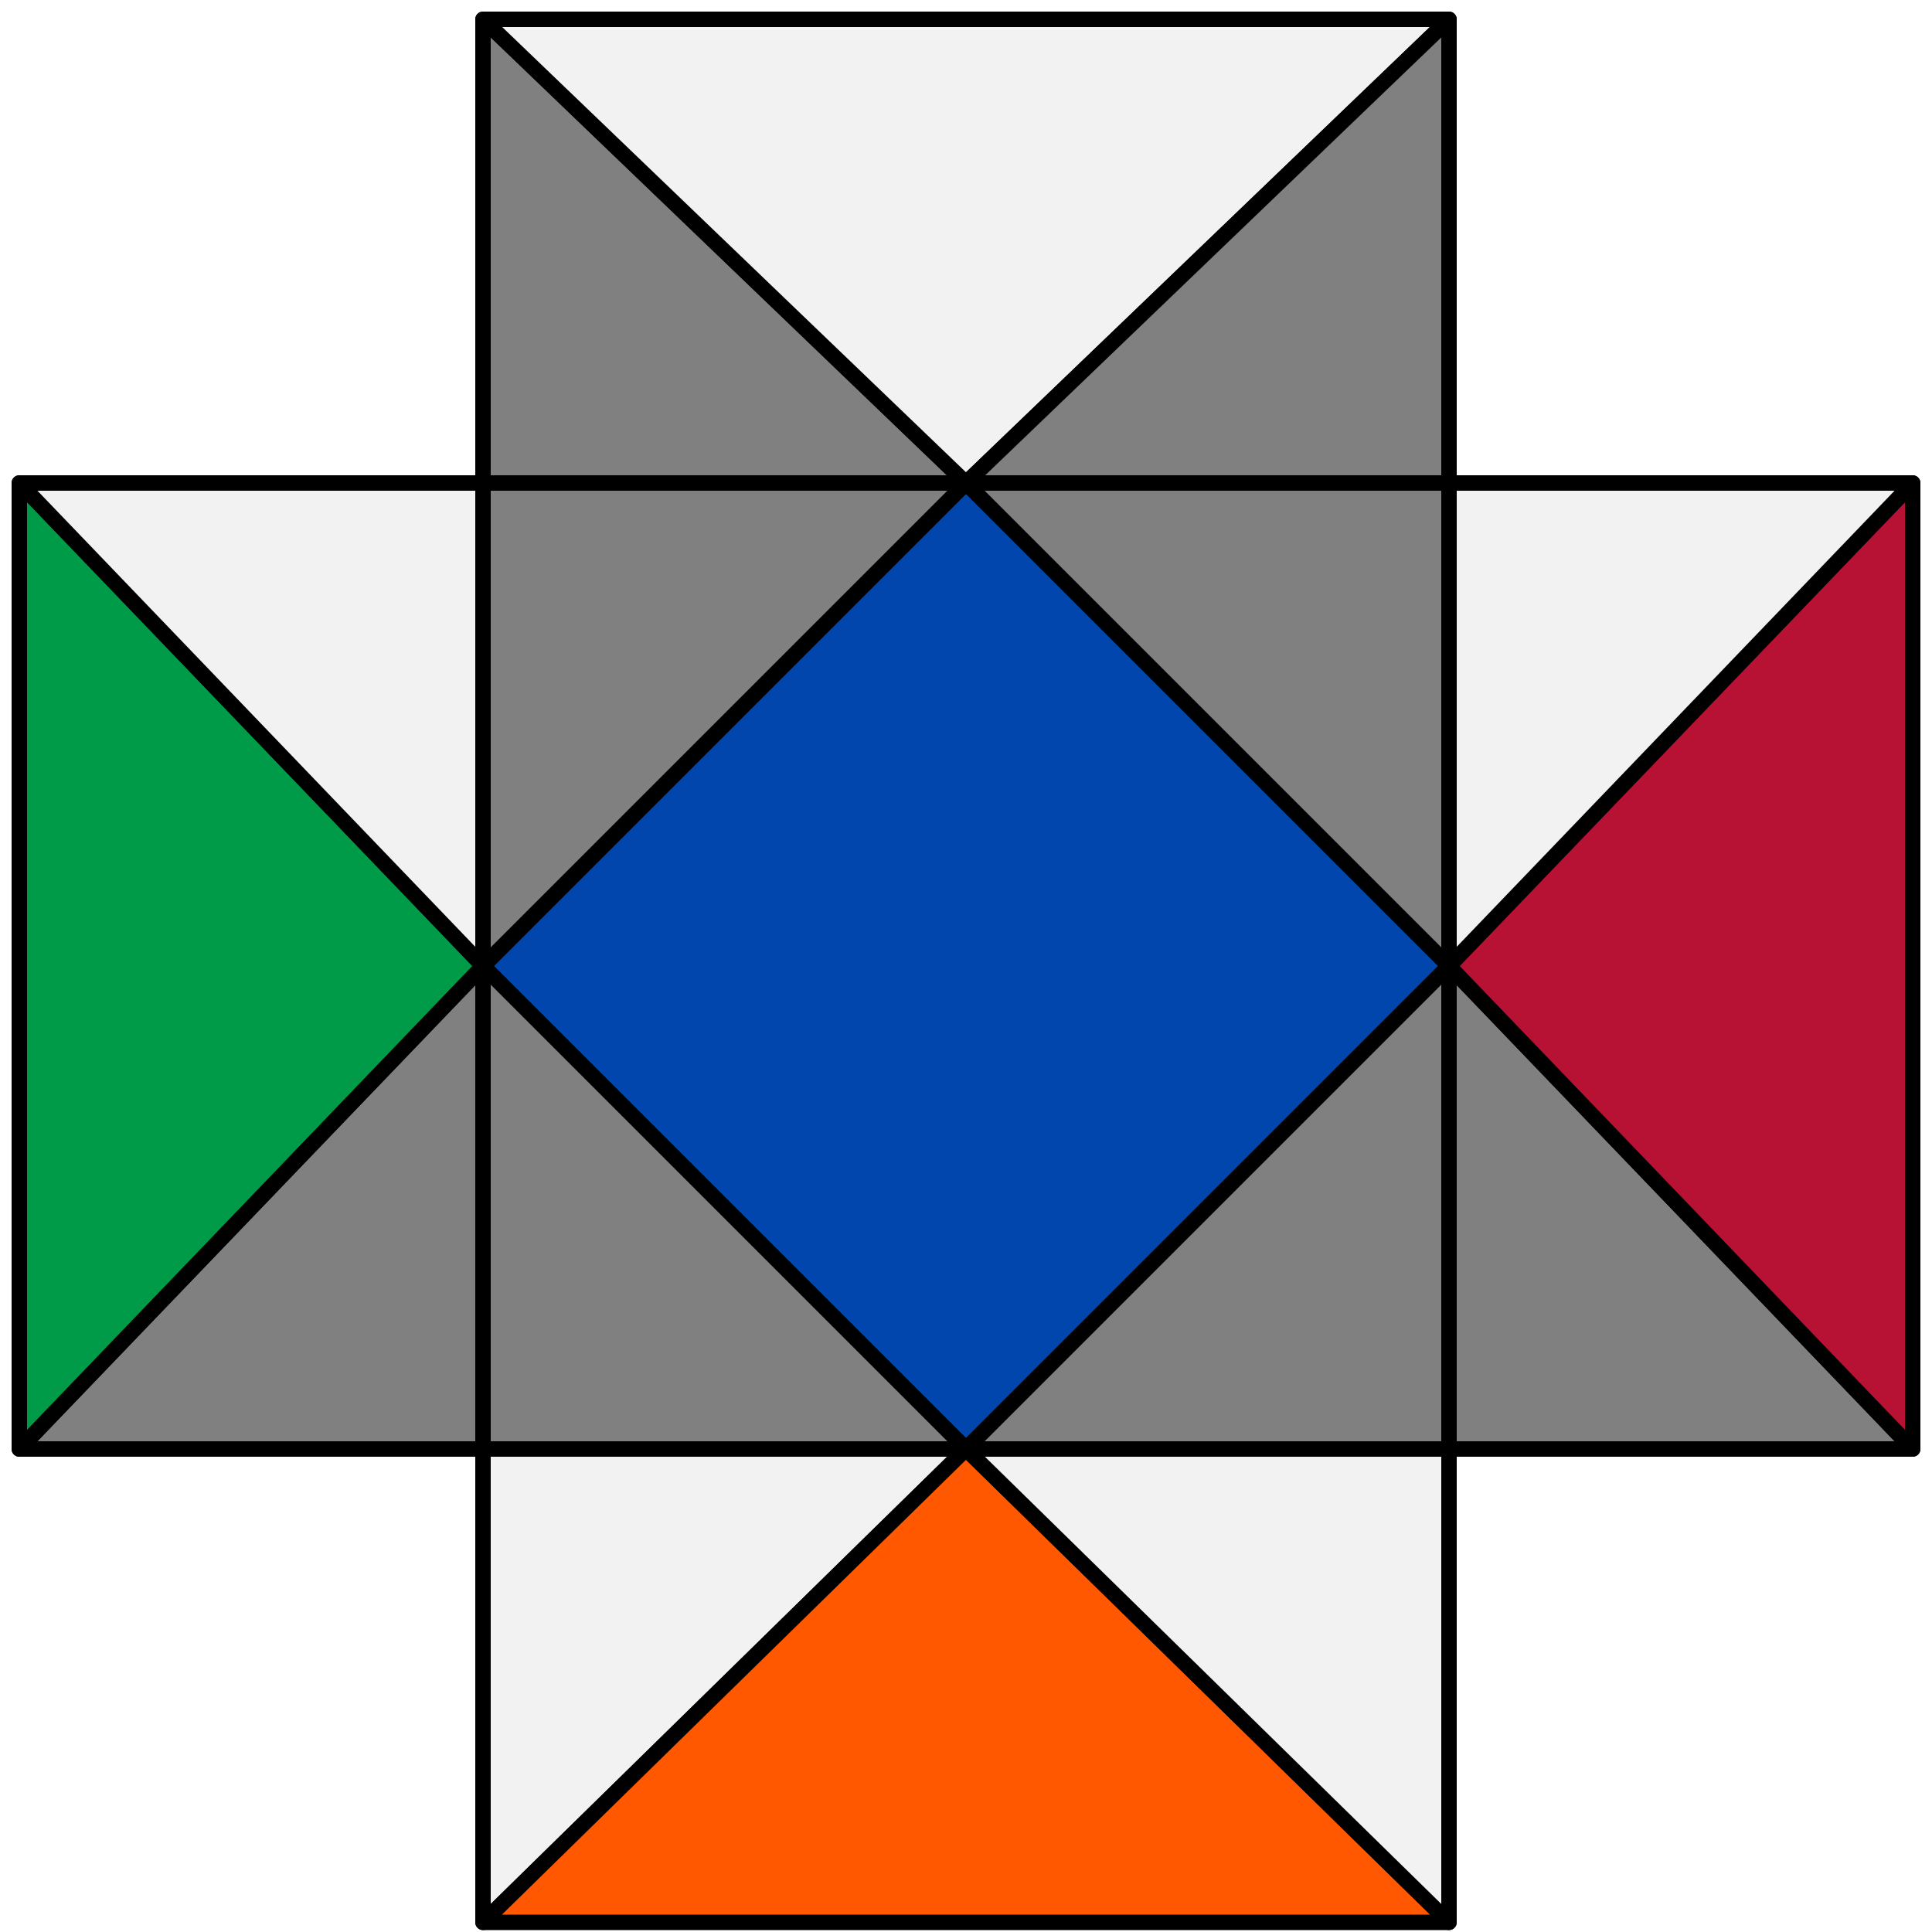
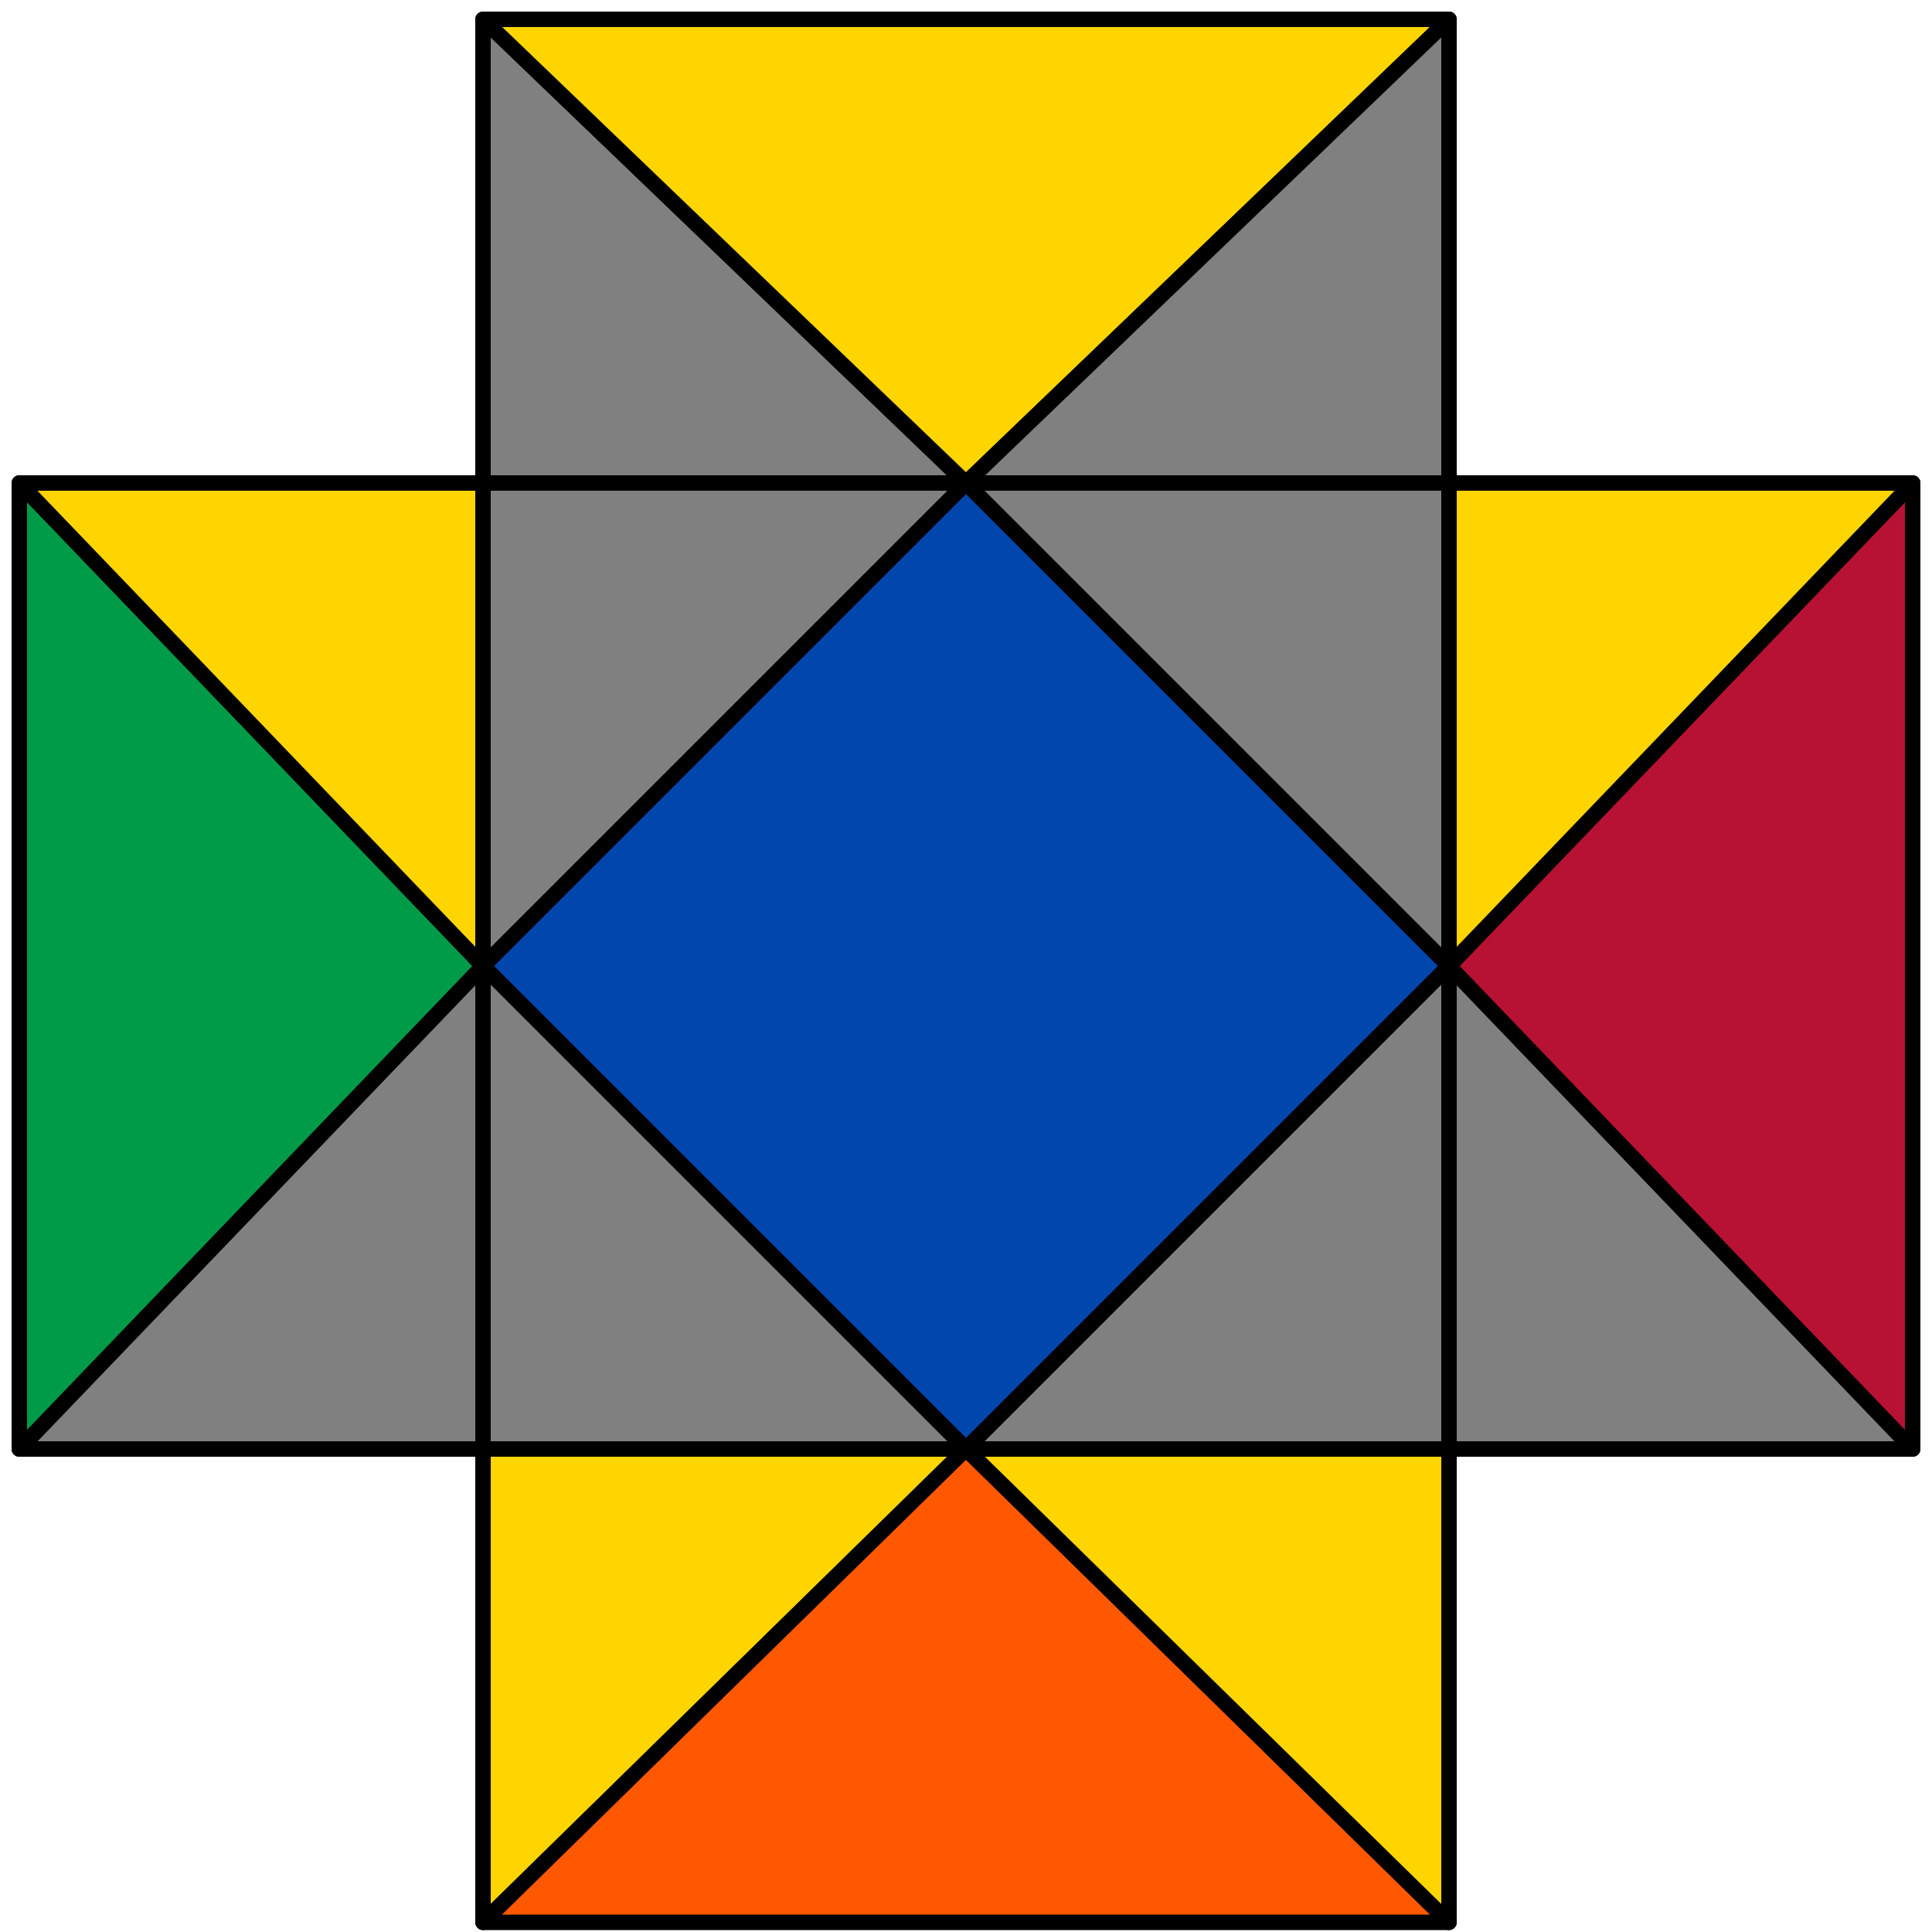
<svg xmlns="http://www.w3.org/2000/svg" id="svg" viewBox="0 0 1000 1000" stroke="black" stroke-width="8" stroke-linejoin="round">
  <polygon fill="#0046ad" points="500,250 750,500 500,750 250,500" />
  <polygon fill="#808080" points="250,250 500,250 250,500" />
  <polygon fill="#808080" points="750,250 500,250 750,500" />
  <polygon fill="#808080" points="750,500 500,750 750,750" />
  <polygon fill="#808080" points="250,500 500,750 250,750" />
-   <polygon fill="#f2f2f2" points="250,750 500,750 250,995" />
+   <polygon fill="#ffd500" points="250,750 500,750 250,995" />
  <polygon fill="#ff5800" points="500,750 750,995 250,995" />
-   <polygon fill="#f2f2f2" points="750,750 500,750 750,995" />
+   <polygon fill="#ffd500" points="750,750 500,750 750,995" />
  <polygon fill="#808080" points="750,750 750,500 990,750" />
  <polygon fill="#b71234" points="990,750 990,250 750,500" />
-   <polygon fill="#f2f2f2" points="750,250 750,500 990,250" />
+   <polygon fill="#ffd500" points="750,250 750,500 990,250" />
  <polygon fill="#808080" points="250,250 500,250 250,10" />
-   <polygon fill="#f2f2f2" points="500,250 250,10 750,10" />
+   <polygon fill="#ffd500" points="500,250 250,10 750,10" />
  <polygon fill="#808080" points="750,250 500,250 750,10" />
  <polygon fill="#808080" points="250,750 250,500 10,750" />
  <polygon fill="#009b48" points="10,750 10,250 250,500" />
-   <polygon fill="#f2f2f2" points="250,250 250,500 10,250" />
+   <polygon fill="#ffd500" points="250,250 250,500 10,250" />
</svg>
